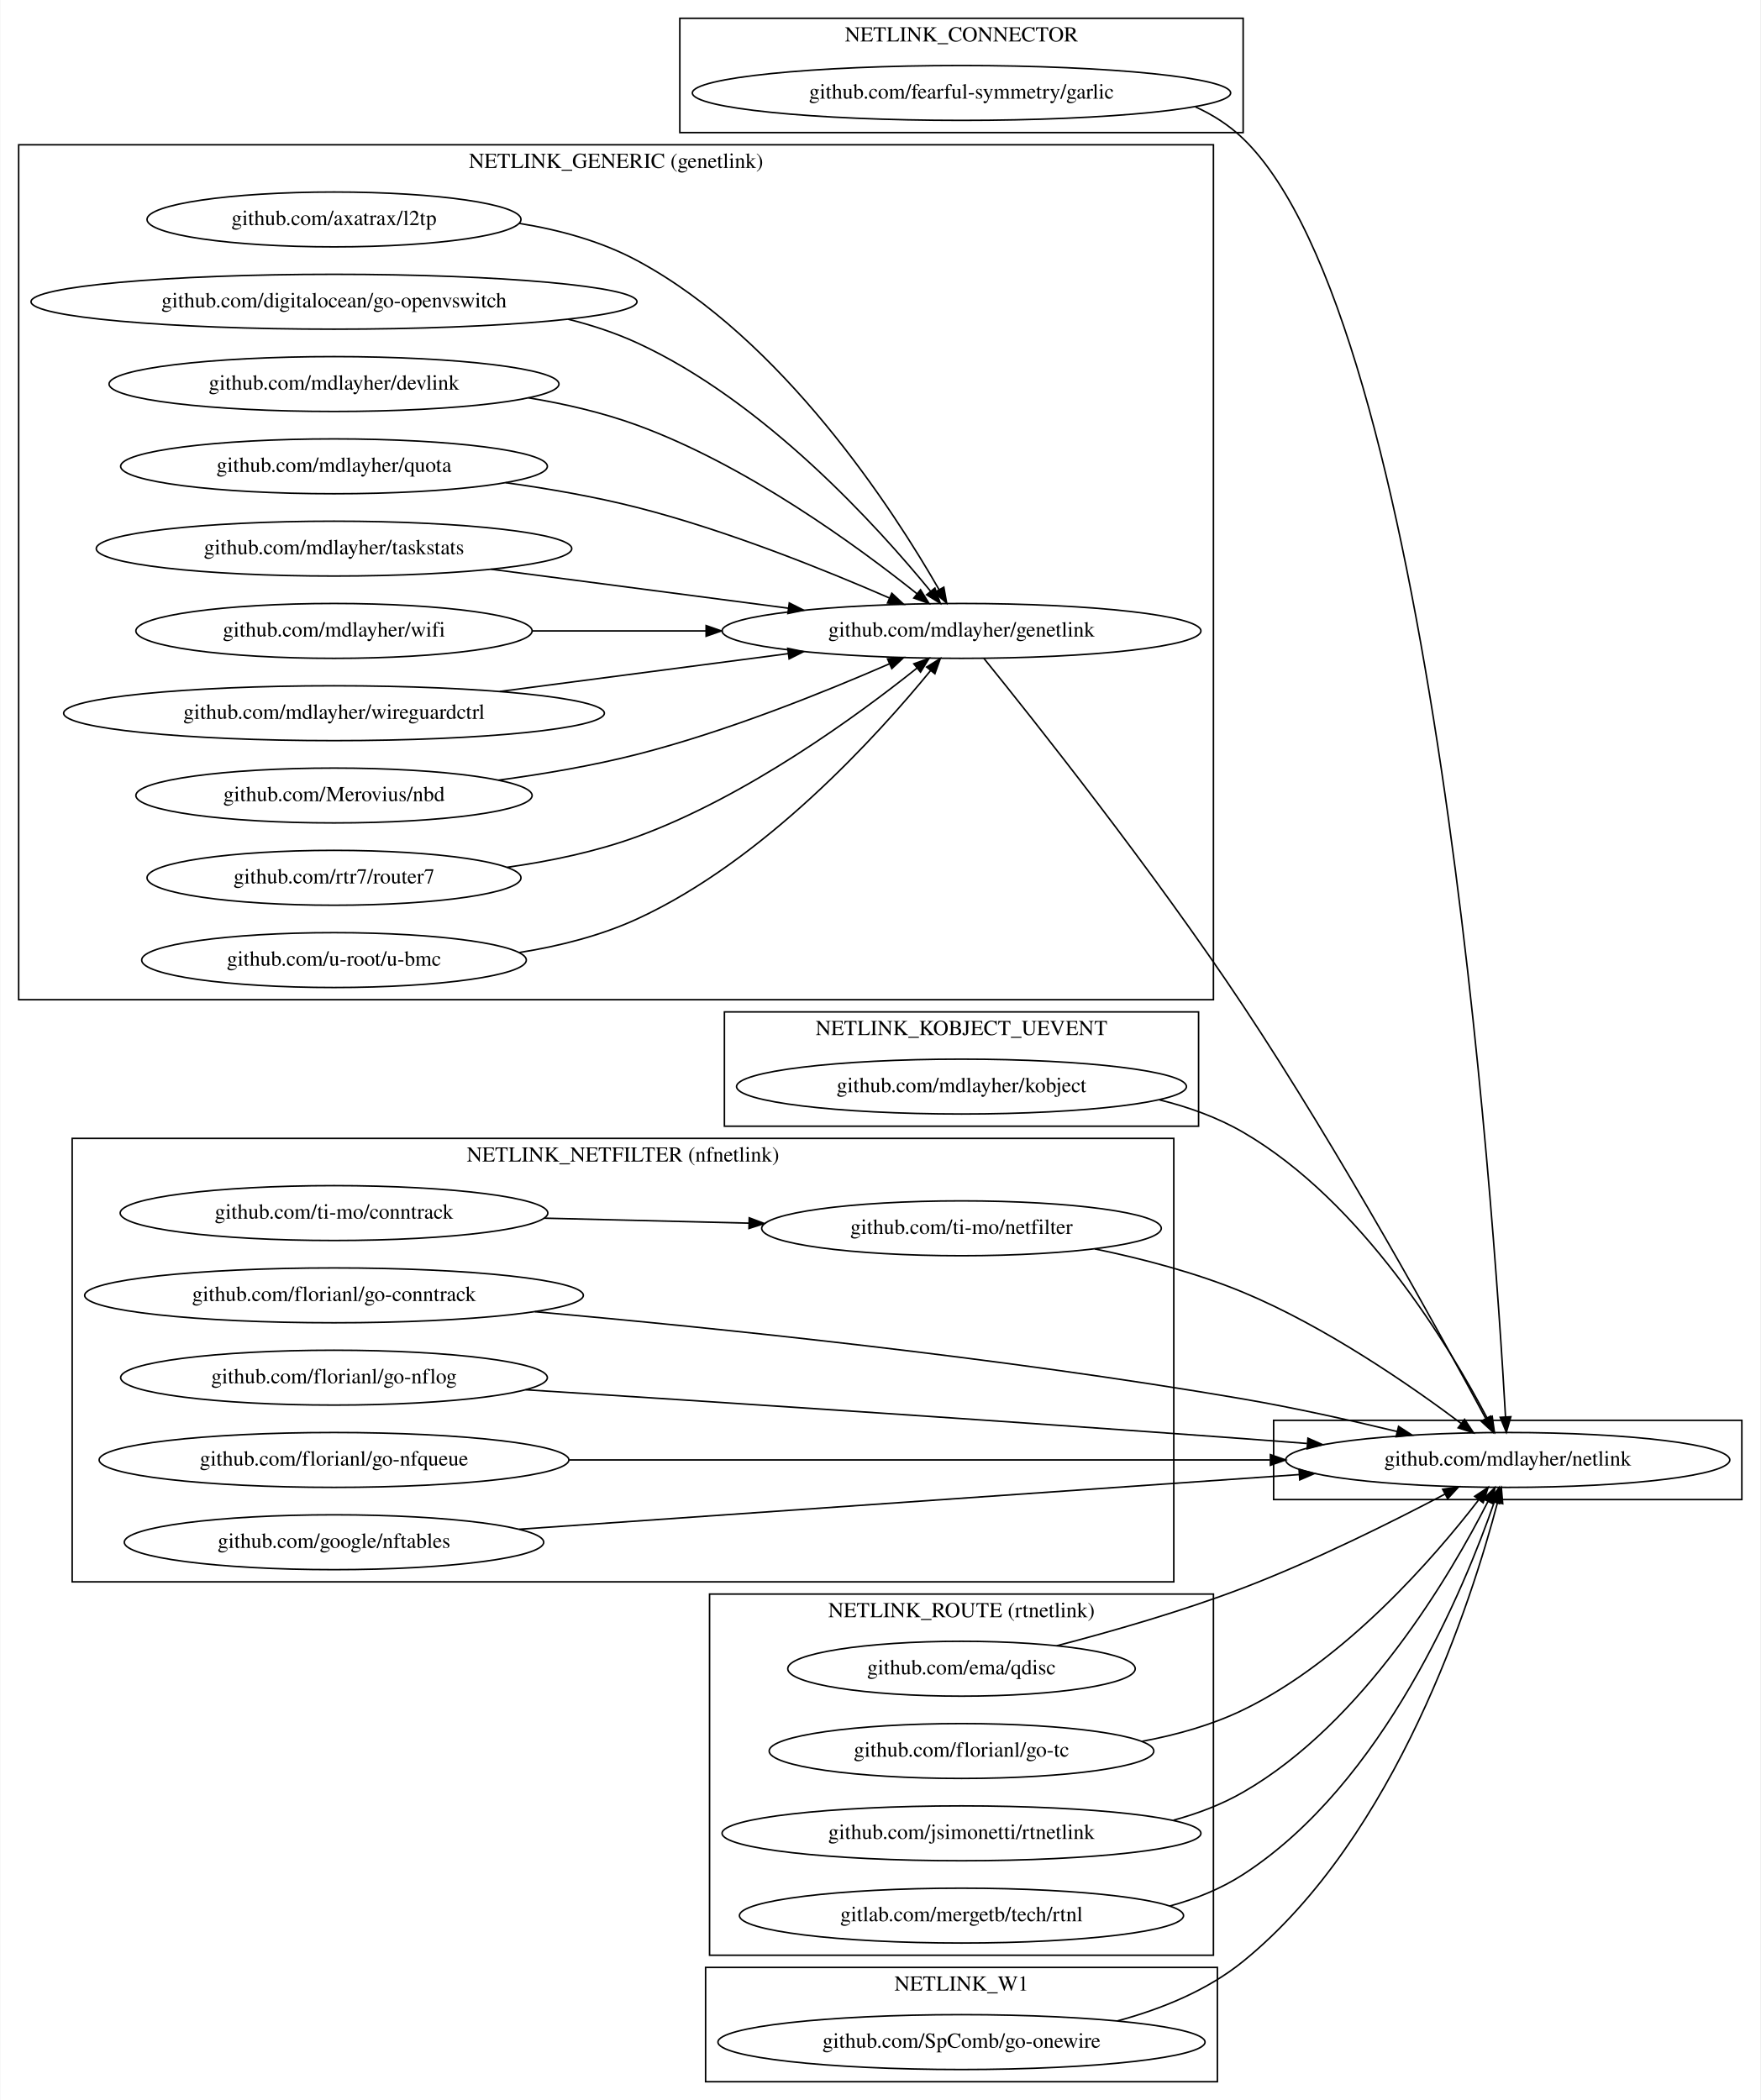
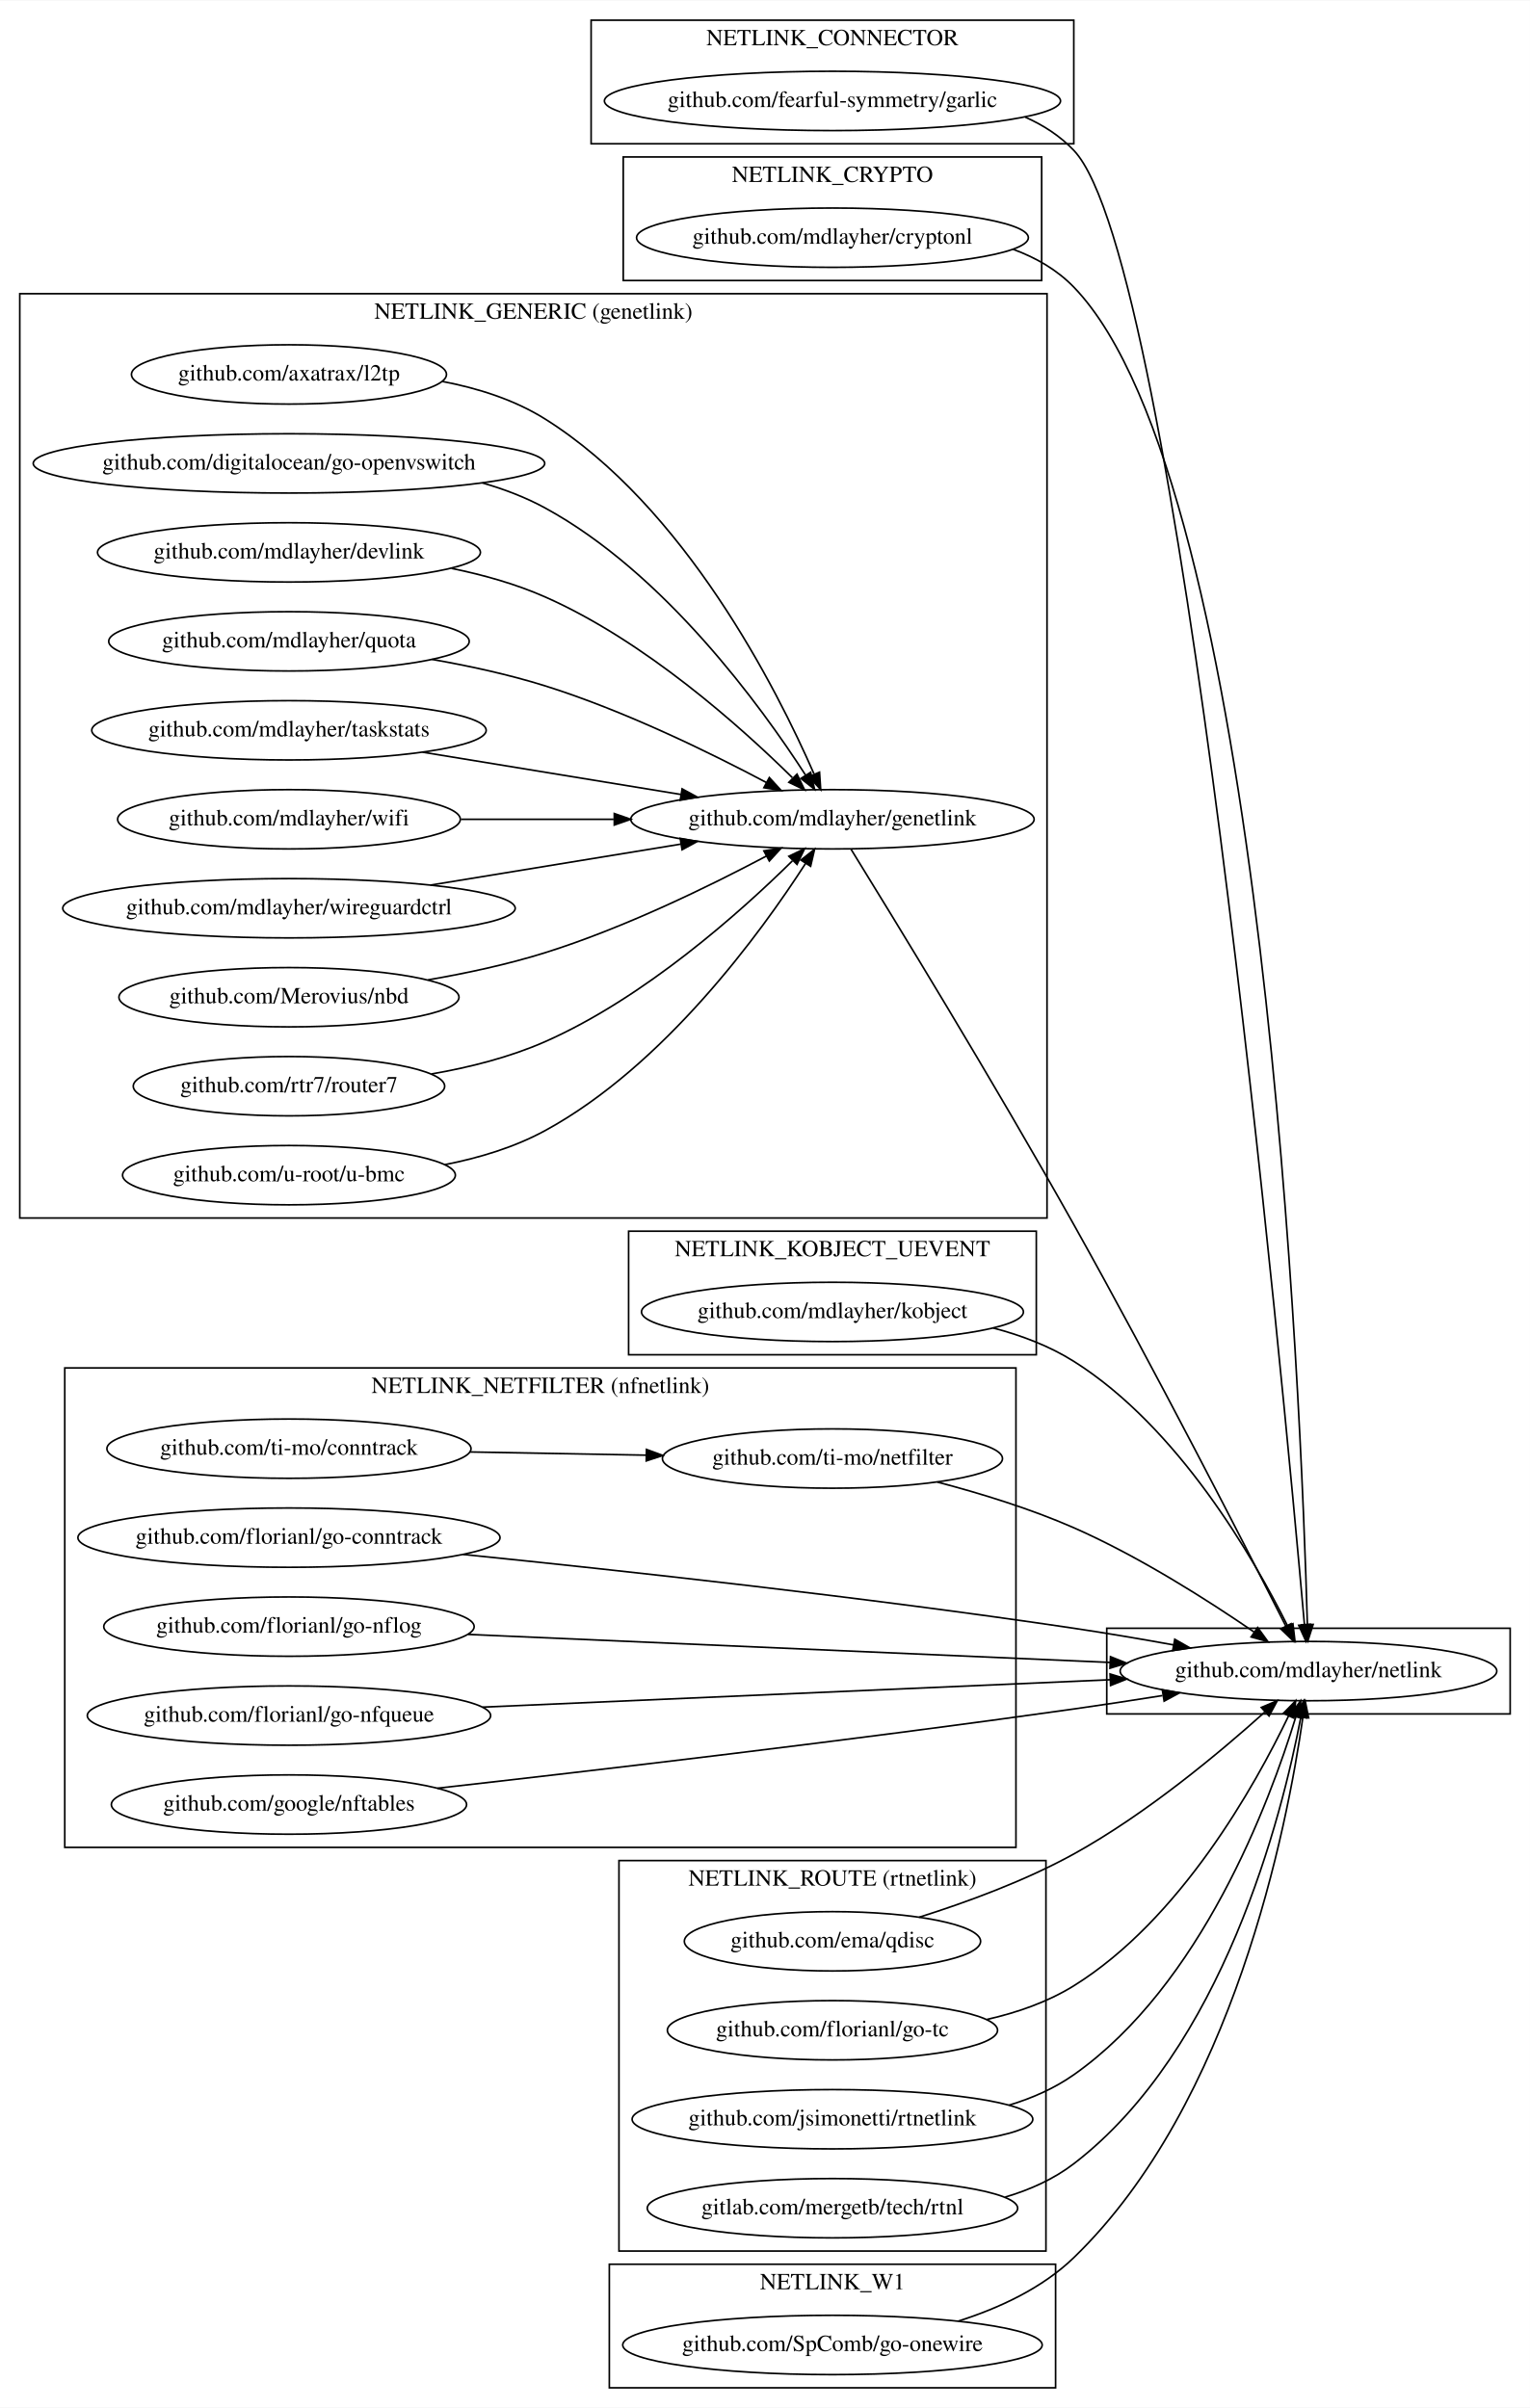
- <svg xmlns="http://www.w3.org/2000/svg" xmlns:xlink="http://www.w3.org/1999/xlink" width="1155pt" height="1378pt" viewBox="0.00 0.00 1154.51 1378.00">
-   <g id="graph0" class="graph" transform="scale(1 1) rotate(0) translate(4 1374)">
-     <polygon fill="#ffffff" stroke="transparent" points="-4,4 -4,-1374 1150.507,-1374 1150.507,4 -4,4" />
+ <svg xmlns="http://www.w3.org/2000/svg" xmlns:xlink="http://www.w3.org/1999/xlink" width="928pt" height="1461pt" viewBox="0.00 0.00 928.33 1461.00">
+   <g id="graph0" class="graph" transform="scale(1 1) rotate(0) translate(4 1457)">
+     <polygon fill="#ffffff" stroke="transparent" points="-4,4 -4,-1457 924.328,-1457 924.328,4 -4,4" />
    <g id="clust1" class="cluster">
-       <polygon fill="none" stroke="#000000" points="831.333,-390 831.333,-442 1138.507,-442 1138.507,-390 831.333,-390" />
+       <polygon fill="none" stroke="#000000" points="667.548,-417 667.548,-469 912.328,-469 912.328,-417 667.548,-417" />
    </g>
    <g id="clust2" class="cluster">
-       <polygon fill="none" stroke="#000000" points="441.765,-1287 441.765,-1362 811.333,-1362 811.333,-1287 441.765,-1287" />
-       <text text-anchor="middle" x="626.549" y="-1346.8" font-family="Times,serif" font-size="14.00" fill="#000000">NETLINK_CONNECTOR</text>
+       <polygon fill="none" stroke="#000000" points="354.672,-1370 354.672,-1445 647.548,-1445 647.548,-1370 354.672,-1370" />
+       <text text-anchor="middle" x="501.11" y="-1429.8" font-family="Times,serif" font-size="14.00" fill="#000000">NETLINK_CONNECTOR</text>
    </g>
    <g id="clust4" class="cluster">
-       <polygon fill="none" stroke="#000000" points="8,-718 8,-1279 791.835,-1279 791.835,-718 8,-718" />
-       <text text-anchor="middle" x="399.918" y="-1263.8" font-family="Times,serif" font-size="14.00" fill="#000000">NETLINK_GENERIC (genetlink)</text>
+       <polygon fill="none" stroke="#000000" points="374.171,-1287 374.171,-1362 628.05,-1362 628.05,-1287 374.171,-1287" />
+       <text text-anchor="middle" x="501.11" y="-1346.8" font-family="Times,serif" font-size="14.00" fill="#000000">NETLINK_CRYPTO</text>
    </g>
    <g id="clust6" class="cluster">
-       <polygon fill="none" stroke="#000000" points="471.012,-635 471.012,-710 782.086,-710 782.086,-635 471.012,-635" />
-       <text text-anchor="middle" x="626.549" y="-694.8" font-family="Times,serif" font-size="14.00" fill="#000000">NETLINK_KOBJECT_UEVENT</text>
+       <polygon fill="none" stroke="#000000" points="8,-718 8,-1279 631.299,-1279 631.299,-718 8,-718" />
+       <text text-anchor="middle" x="319.65" y="-1263.8" font-family="Times,serif" font-size="14.00" fill="#000000">NETLINK_GENERIC (genetlink)</text>
    </g>
    <g id="clust8" class="cluster">
-       <polygon fill="none" stroke="#000000" points="43.097,-336 43.097,-627 765.837,-627 765.837,-336 43.097,-336" />
-       <text text-anchor="middle" x="404.467" y="-611.8" font-family="Times,serif" font-size="14.00" fill="#000000">NETLINK_NETFILTER (nfnetlink)</text>
-     </g>
-     <g id="clust11" class="cluster">
-       <polygon fill="none" stroke="#000000" points="461.263,-91 461.263,-328 791.835,-328 791.835,-91 461.263,-91" />
-       <text text-anchor="middle" x="626.549" y="-312.8" font-family="Times,serif" font-size="14.00" fill="#000000">NETLINK_ROUTE (rtnetlink)</text>
+       <polygon fill="none" stroke="#000000" points="377.42,-635 377.42,-710 624.8,-710 624.8,-635 377.42,-635" />
+       <text text-anchor="middle" x="501.11" y="-694.8" font-family="Times,serif" font-size="14.00" fill="#000000">NETLINK_KOBJECT_UEVENT</text>
+     </g>
+     <g id="clust10" class="cluster">
+       <polygon fill="none" stroke="#000000" points="35.298,-336 35.298,-627 612.451,-627 612.451,-336 35.298,-336" />
+       <text text-anchor="middle" x="323.874" y="-611.8" font-family="Times,serif" font-size="14.00" fill="#000000">NETLINK_NETFILTER (nfnetlink)</text>
    </g>
    <g id="clust13" class="cluster">
-       <polygon fill="none" stroke="#000000" points="458.663,-8 458.663,-83 794.435,-83 794.435,-8 458.663,-8" />
-       <text text-anchor="middle" x="626.549" y="-67.8" font-family="Times,serif" font-size="14.00" fill="#000000">NETLINK_W1</text>
+       <polygon fill="none" stroke="#000000" points="371.571,-91 371.571,-328 630.649,-328 630.649,-91 371.571,-91" />
+       <text text-anchor="middle" x="501.11" y="-312.8" font-family="Times,serif" font-size="14.00" fill="#000000">NETLINK_ROUTE (rtnetlink)</text>
+     </g>
+     <g id="clust15" class="cluster">
+       <polygon fill="none" stroke="#000000" points="365.721,-8 365.721,-83 636.499,-83 636.499,-8 365.721,-8" />
+       <text text-anchor="middle" x="501.11" y="-67.8" font-family="Times,serif" font-size="14.00" fill="#000000">NETLINK_W1</text>
    </g>
    <g id="node1" class="node">
      <g id="a_node1">
        <a xlink:href="https://github.com/mdlayher/netlink" xlink:title="github.com/mdlayher/netlink">
-           <ellipse fill="none" stroke="#000000" cx="984.92" cy="-416" rx="145.674" ry="18" />
-           <text text-anchor="middle" x="984.92" y="-412.3" font-family="Times,serif" font-size="14.00" fill="#000000">github.com/mdlayher/netlink</text>
+           <ellipse fill="none" stroke="#000000" cx="789.938" cy="-443" rx="114.28" ry="18" />
+           <text text-anchor="middle" x="789.938" y="-439.3" font-family="Times,serif" font-size="14.00" fill="#000000">github.com/mdlayher/netlink</text>
        </a>
      </g>
    </g>
    <g id="node2" class="node">
      <g id="a_node2">
        <a xlink:href="https://github.com/fearful-symmetry/garlic" xlink:title="github.com/fearful-symmetry/garlic">
-           <ellipse fill="none" stroke="#000000" cx="626.549" cy="-1313" rx="176.569" ry="18" />
-           <text text-anchor="middle" x="626.549" y="-1309.3" font-family="Times,serif" font-size="14.00" fill="#000000">github.com/fearful-symmetry/garlic</text>
+           <ellipse fill="none" stroke="#000000" cx="501.11" cy="-1396" rx="138.375" ry="18" />
+           <text text-anchor="middle" x="501.11" y="-1392.3" font-family="Times,serif" font-size="14.00" fill="#000000">github.com/fearful-symmetry/garlic</text>
        </a>
      </g>
    </g>
    <g id="edge1" class="edge">
-       <path fill="none" stroke="#000000" d="M780.104,-1303.839C791.574,-1298.61 802.208,-1291.797 811.333,-1283 936.154,-1162.673 975.849,-579.686 983.461,-444.179" />
-       <polygon fill="#000000" stroke="#000000" points="986.957,-444.35 984.01,-434.173 979.967,-443.966 986.957,-444.35" />
+       <path fill="none" stroke="#000000" d="M618.09,-1386.168C629.097,-1381.294 639.227,-1374.739 647.548,-1366 711.289,-1299.056 774.458,-618.966 787.495,-471.224" />
+       <polygon fill="#000000" stroke="#000000" points="790.991,-471.418 788.379,-461.15 784.018,-470.806 790.991,-471.418" />
    </g>
    <g id="node3" class="node">
      <g id="a_node3">
-         <a xlink:href="https://github.com/mdlayher/genetlink" xlink:title="github.com/mdlayher/genetlink">
-           <ellipse fill="none" stroke="#000000" cx="626.549" cy="-960" rx="157.072" ry="18" />
-           <text text-anchor="middle" x="626.549" y="-956.3" font-family="Times,serif" font-size="14.00" fill="#000000">github.com/mdlayher/genetlink</text>
+         <a xlink:href="https://github.com/mdlayher/cryptonl" xlink:title="github.com/mdlayher/cryptonl">
+           <ellipse fill="none" stroke="#000000" cx="501.11" cy="-1313" rx="118.879" ry="18" />
+           <text text-anchor="middle" x="501.11" y="-1309.3" font-family="Times,serif" font-size="14.00" fill="#000000">github.com/mdlayher/cryptonl</text>
        </a>
      </g>
    </g>
    <g id="edge2" class="edge">
-       <path fill="none" stroke="#000000" d="M641.211,-942.017C673.503,-902.09 752.562,-802.57 811.333,-714 875.377,-617.485 941.758,-496.66 970.369,-443.386" />
-       <polygon fill="#000000" stroke="#000000" points="973.628,-444.713 975.263,-434.245 967.457,-441.409 973.628,-444.713" />
+       <path fill="none" stroke="#000000" d="M610.733,-1305.948C624.534,-1300.894 637.359,-1293.543 647.548,-1283 763.273,-1163.253 785.581,-604.297 789.275,-471.404" />
+       <polygon fill="#000000" stroke="#000000" points="792.779,-471.315 789.544,-461.226 785.781,-471.129 792.779,-471.315" />
    </g>
    <g id="node4" class="node">
      <g id="a_node4">
-         <a xlink:href="https://github.com/axatrax/l2tp" xlink:title="github.com/axatrax/l2tp">
-           <ellipse fill="none" stroke="#000000" cx="214.882" cy="-1230" rx="122.678" ry="18" />
-           <text text-anchor="middle" x="214.882" y="-1226.3" font-family="Times,serif" font-size="14.00" fill="#000000">github.com/axatrax/l2tp</text>
+         <a xlink:href="https://github.com/mdlayher/genetlink" xlink:title="github.com/mdlayher/genetlink">
+           <ellipse fill="none" stroke="#000000" cx="501.11" cy="-960" rx="122.379" ry="18" />
+           <text text-anchor="middle" x="501.11" y="-956.3" font-family="Times,serif" font-size="14.00" fill="#000000">github.com/mdlayher/genetlink</text>
        </a>
      </g>
    </g>
    <g id="edge3" class="edge">
-       <path fill="none" stroke="#000000" d="M336.47,-1227.409C363.08,-1223.111 390.286,-1215.622 413.765,-1203 509.316,-1151.633 581.968,-1039.129 611.764,-987.225" />
-       <polygon fill="#000000" stroke="#000000" points="614.953,-988.696 616.824,-978.268 608.858,-985.253 614.953,-988.696" />
+       <path fill="none" stroke="#000000" d="M512.282,-941.985C537.235,-901.588 599.111,-800.521 647.548,-714 696.835,-625.96 751.327,-519.464 776.2,-470.302" />
+       <polygon fill="#000000" stroke="#000000" points="779.384,-471.76 780.769,-461.256 773.136,-468.604 779.384,-471.76" />
    </g>
    <g id="node5" class="node">
      <g id="a_node5">
-         <a xlink:href="https://github.com/digitalocean/go-openvswitch" xlink:title="github.com/digitalocean/go-openvswitch">
-           <ellipse fill="none" stroke="#000000" cx="214.882" cy="-1176" rx="198.765" ry="18" />
-           <text text-anchor="middle" x="214.882" y="-1172.3" font-family="Times,serif" font-size="14.00" fill="#000000">github.com/digitalocean/go-openvswitch</text>
+         <a xlink:href="https://github.com/axatrax/l2tp" xlink:title="github.com/axatrax/l2tp">
+           <ellipse fill="none" stroke="#000000" cx="171.336" cy="-1230" rx="95.583" ry="18" />
+           <text text-anchor="middle" x="171.336" y="-1226.3" font-family="Times,serif" font-size="14.00" fill="#000000">github.com/axatrax/l2tp</text>
        </a>
      </g>
    </g>
    <g id="edge4" class="edge">
-       <path fill="none" stroke="#000000" d="M368.45,-1164.549C384.131,-1160.624 399.516,-1155.545 413.765,-1149 497.32,-1110.619 571.838,-1028.166 606.306,-985.997" />
-       <polygon fill="#000000" stroke="#000000" points="609.101,-988.106 612.656,-978.125 603.653,-983.711 609.101,-988.106" />
+       <path fill="none" stroke="#000000" d="M264.339,-1225.76C285.995,-1221.634 308.121,-1214.635 326.672,-1203 411.433,-1149.843 467.411,-1039.07 489.924,-987.507" />
+       <polygon fill="#000000" stroke="#000000" points="493.268,-988.589 493.979,-978.018 486.831,-985.838 493.268,-988.589" />
    </g>
    <g id="node6" class="node">
      <g id="a_node6">
-         <a xlink:href="https://github.com/mdlayher/devlink" xlink:title="github.com/mdlayher/devlink">
-           <ellipse fill="none" stroke="#000000" cx="214.882" cy="-1122" rx="147.574" ry="18" />
-           <text text-anchor="middle" x="214.882" y="-1118.3" font-family="Times,serif" font-size="14.00" fill="#000000">github.com/mdlayher/devlink</text>
+         <a xlink:href="https://github.com/digitalocean/go-openvswitch" xlink:title="github.com/digitalocean/go-openvswitch">
+           <ellipse fill="none" stroke="#000000" cx="171.336" cy="-1176" rx="155.173" ry="18" />
+           <text text-anchor="middle" x="171.336" y="-1172.3" font-family="Times,serif" font-size="14.00" fill="#000000">github.com/digitalocean/go-openvswitch</text>
        </a>
      </g>
    </g>
    <g id="edge5" class="edge">
-       <path fill="none" stroke="#000000" d="M342.584,-1112.942C366.683,-1108.927 391.344,-1103.188 413.765,-1095 485.509,-1068.799 558.359,-1015.55 597.441,-984.329" />
-       <polygon fill="#000000" stroke="#000000" points="599.674,-987.024 605.256,-978.019 595.277,-981.578 599.674,-987.024" />
+       <path fill="none" stroke="#000000" d="M288.675,-1164.173C301.933,-1160.365 314.894,-1155.416 326.672,-1149 399.005,-1109.6 457.668,-1028.849 484.804,-986.796" />
+       <polygon fill="#000000" stroke="#000000" points="487.859,-988.515 490.261,-978.196 481.948,-984.764 487.859,-988.515" />
    </g>
    <g id="node7" class="node">
      <g id="a_node7">
-         <a xlink:href="https://github.com/mdlayher/quota" xlink:title="github.com/mdlayher/quota">
-           <ellipse fill="none" stroke="#000000" cx="214.882" cy="-1068" rx="139.976" ry="18" />
-           <text text-anchor="middle" x="214.882" y="-1064.3" font-family="Times,serif" font-size="14.00" fill="#000000">github.com/mdlayher/quota</text>
+         <a xlink:href="https://github.com/mdlayher/devlink" xlink:title="github.com/mdlayher/devlink">
+           <ellipse fill="none" stroke="#000000" cx="171.336" cy="-1122" rx="116.18" ry="18" />
+           <text text-anchor="middle" x="171.336" y="-1118.3" font-family="Times,serif" font-size="14.00" fill="#000000">github.com/mdlayher/devlink</text>
        </a>
      </g>
    </g>
    <g id="edge6" class="edge">
-       <path fill="none" stroke="#000000" d="M327.506,-1057.271C355.904,-1053.322 386.16,-1048.029 413.765,-1041 472.347,-1026.083 536.874,-1000.081 579.337,-981.562" />
-       <polygon fill="#000000" stroke="#000000" points="580.836,-984.727 588.581,-977.497 578.018,-978.319 580.836,-984.727" />
+       <path fill="none" stroke="#000000" d="M270.007,-1112.281C289.303,-1108.333 309.016,-1102.787 326.672,-1095 387.075,-1068.361 445.229,-1016.381 476.773,-985.27" />
+       <polygon fill="#000000" stroke="#000000" points="479.608,-987.384 484.204,-977.838 474.658,-982.434 479.608,-987.384" />
    </g>
    <g id="node8" class="node">
      <g id="a_node8">
-         <a xlink:href="https://github.com/mdlayher/taskstats" xlink:title="github.com/mdlayher/taskstats">
-           <ellipse fill="none" stroke="#000000" cx="214.882" cy="-1014" rx="155.972" ry="18" />
-           <text text-anchor="middle" x="214.882" y="-1010.3" font-family="Times,serif" font-size="14.00" fill="#000000">github.com/mdlayher/taskstats</text>
+         <a xlink:href="https://github.com/mdlayher/quota" xlink:title="github.com/mdlayher/quota">
+           <ellipse fill="none" stroke="#000000" cx="171.336" cy="-1068" rx="109.381" ry="18" />
+           <text text-anchor="middle" x="171.336" y="-1064.3" font-family="Times,serif" font-size="14.00" fill="#000000">github.com/mdlayher/quota</text>
        </a>
      </g>
    </g>
    <g id="edge7" class="edge">
-       <path fill="none" stroke="#000000" d="M317.966,-1000.478C377.3,-992.695 451.953,-982.903 512.969,-974.899" />
-       <polygon fill="#000000" stroke="#000000" points="513.568,-978.35 523.028,-973.579 512.658,-971.41 513.568,-978.35" />
+       <path fill="none" stroke="#000000" d="M258.164,-1057.045C280.751,-1053.075 304.86,-1047.829 326.672,-1041 374.644,-1025.981 426.52,-1000.615 461.118,-982.264" />
+       <polygon fill="#000000" stroke="#000000" points="462.802,-985.333 469.964,-977.525 459.497,-979.163 462.802,-985.333" />
    </g>
    <g id="node9" class="node">
      <g id="a_node9">
-         <a xlink:href="https://github.com/mdlayher/wifi" xlink:title="github.com/mdlayher/wifi">
-           <ellipse fill="none" stroke="#000000" cx="214.882" cy="-960" rx="129.977" ry="18" />
-           <text text-anchor="middle" x="214.882" y="-956.3" font-family="Times,serif" font-size="14.00" fill="#000000">github.com/mdlayher/wifi</text>
+         <a xlink:href="https://github.com/mdlayher/taskstats" xlink:title="github.com/mdlayher/taskstats">
+           <ellipse fill="none" stroke="#000000" cx="171.336" cy="-1014" rx="119.679" ry="18" />
+           <text text-anchor="middle" x="171.336" y="-1010.3" font-family="Times,serif" font-size="14.00" fill="#000000">github.com/mdlayher/taskstats</text>
        </a>
      </g>
    </g>
    <g id="edge8" class="edge">
-       <path fill="none" stroke="#000000" d="M345.136,-960C381.247,-960 420.963,-960 458.886,-960" />
-       <polygon fill="#000000" stroke="#000000" points="459.006,-963.5 469.006,-960 459.006,-956.5 459.006,-963.5" />
+       <path fill="none" stroke="#000000" d="M252.43,-1000.721C299.889,-992.95 359.962,-983.113 409.175,-975.054" />
+       <polygon fill="#000000" stroke="#000000" points="409.881,-978.485 419.184,-973.415 408.75,-971.577 409.881,-978.485" />
    </g>
    <g id="node10" class="node">
      <g id="a_node10">
-         <a xlink:href="https://github.com/mdlayher/wireguardctrl" xlink:title="github.com/mdlayher/wireguardctrl">
-           <ellipse fill="none" stroke="#000000" cx="214.882" cy="-906" rx="177.369" ry="18" />
-           <text text-anchor="middle" x="214.882" y="-902.3" font-family="Times,serif" font-size="14.00" fill="#000000">github.com/mdlayher/wireguardctrl</text>
+         <a xlink:href="https://github.com/mdlayher/wifi" xlink:title="github.com/mdlayher/wifi">
+           <ellipse fill="none" stroke="#000000" cx="171.336" cy="-960" rx="103.981" ry="18" />
+           <text text-anchor="middle" x="171.336" y="-956.3" font-family="Times,serif" font-size="14.00" fill="#000000">github.com/mdlayher/wifi</text>
        </a>
      </g>
    </g>
    <g id="edge9" class="edge">
-       <path fill="none" stroke="#000000" d="M323.581,-920.259C381.904,-927.909 453.728,-937.33 512.803,-945.08" />
-       <polygon fill="#000000" stroke="#000000" points="512.552,-948.577 522.923,-946.407 513.463,-941.636 512.552,-948.577" />
+       <path fill="none" stroke="#000000" d="M275.679,-960C305.093,-960 337.492,-960 368.332,-960" />
+       <polygon fill="#000000" stroke="#000000" points="368.725,-963.5 378.725,-960 368.724,-956.5 368.725,-963.5" />
    </g>
    <g id="node11" class="node">
      <g id="a_node11">
-         <a xlink:href="https://github.com/Merovius/nbd" xlink:title="github.com/Merovius/nbd">
-           <ellipse fill="none" stroke="#000000" cx="214.882" cy="-852" rx="129.977" ry="18" />
-           <text text-anchor="middle" x="214.882" y="-848.3" font-family="Times,serif" font-size="14.00" fill="#000000">github.com/Merovius/nbd</text>
+         <a xlink:href="https://github.com/mdlayher/wireguardctrl" xlink:title="github.com/mdlayher/wireguardctrl">
+           <ellipse fill="none" stroke="#000000" cx="171.336" cy="-906" rx="137.276" ry="18" />
+           <text text-anchor="middle" x="171.336" y="-902.3" font-family="Times,serif" font-size="14.00" fill="#000000">github.com/mdlayher/wireguardctrl</text>
        </a>
      </g>
    </g>
    <g id="edge10" class="edge">
-       <path fill="none" stroke="#000000" d="M322.834,-862.089C352.565,-866.1 384.64,-871.584 413.765,-879 472.347,-893.917 536.874,-919.919 579.337,-938.438" />
-       <polygon fill="#000000" stroke="#000000" points="578.018,-941.681 588.581,-942.503 580.836,-935.273 578.018,-941.681" />
+       <path fill="none" stroke="#000000" d="M257.12,-920.047C303.8,-927.691 361.565,-937.15 409.17,-944.945" />
+       <polygon fill="#000000" stroke="#000000" points="408.732,-948.42 419.166,-946.582 409.863,-941.512 408.732,-948.42" />
    </g>
    <g id="node12" class="node">
      <g id="a_node12">
-         <a xlink:href="https://github.com/rtr7/router7" xlink:title="github.com/rtr7/router7">
-           <ellipse fill="none" stroke="#000000" cx="214.882" cy="-798" rx="122.678" ry="18" />
-           <text text-anchor="middle" x="214.882" y="-794.3" font-family="Times,serif" font-size="14.00" fill="#000000">github.com/rtr7/router7</text>
+         <a xlink:href="https://github.com/Merovius/nbd" xlink:title="github.com/Merovius/nbd">
+           <ellipse fill="none" stroke="#000000" cx="171.336" cy="-852" rx="103.182" ry="18" />
+           <text text-anchor="middle" x="171.336" y="-848.3" font-family="Times,serif" font-size="14.00" fill="#000000">github.com/Merovius/nbd</text>
        </a>
      </g>
    </g>
    <g id="edge11" class="edge">
-       <path fill="none" stroke="#000000" d="M328.424,-804.88C356.875,-808.906 386.926,-815.198 413.765,-825 485.509,-851.201 558.359,-904.45 597.441,-935.671" />
-       <polygon fill="#000000" stroke="#000000" points="595.277,-938.422 605.256,-941.981 599.674,-932.976 595.277,-938.422" />
+       <path fill="none" stroke="#000000" d="M255.736,-862.532C279.016,-866.55 304.077,-871.926 326.672,-879 374.644,-894.019 426.52,-919.385 461.118,-937.736" />
+       <polygon fill="#000000" stroke="#000000" points="459.497,-940.837 469.964,-942.475 462.802,-934.667 459.497,-940.837" />
    </g>
    <g id="node13" class="node">
      <g id="a_node13">
-         <a xlink:href="https://github.com/u-root/u-bmc" xlink:title="github.com/u-root/u-bmc">
-           <ellipse fill="none" stroke="#000000" cx="214.882" cy="-744" rx="126.178" ry="18" />
-           <text text-anchor="middle" x="214.882" y="-740.3" font-family="Times,serif" font-size="14.00" fill="#000000">github.com/u-root/u-bmc</text>
+         <a xlink:href="https://github.com/rtr7/router7" xlink:title="github.com/rtr7/router7">
+           <ellipse fill="none" stroke="#000000" cx="171.336" cy="-798" rx="94.484" ry="18" />
+           <text text-anchor="middle" x="171.336" y="-794.3" font-family="Times,serif" font-size="14.00" fill="#000000">github.com/rtr7/router7</text>
        </a>
      </g>
    </g>
    <g id="edge12" class="edge">
-       <path fill="none" stroke="#000000" d="M336.418,-748.962C362.754,-753.166 389.858,-760.019 413.765,-771 497.32,-809.381 571.838,-891.834 606.306,-934.003" />
-       <polygon fill="#000000" stroke="#000000" points="603.653,-936.289 612.656,-941.875 609.101,-931.894 603.653,-936.289" />
+       <path fill="none" stroke="#000000" d="M257.77,-805.409C280.822,-809.409 305.259,-815.556 326.672,-825 387.075,-851.639 445.229,-903.619 476.773,-934.73" />
+       <polygon fill="#000000" stroke="#000000" points="474.658,-937.566 484.204,-942.162 479.608,-932.616 474.658,-937.566" />
    </g>
    <g id="node14" class="node">
      <g id="a_node14">
-         <a xlink:href="https://github.com/mdlayher/kobject" xlink:title="github.com/mdlayher/kobject">
-           <ellipse fill="none" stroke="#000000" cx="626.549" cy="-661" rx="147.574" ry="18" />
-           <text text-anchor="middle" x="626.549" y="-657.3" font-family="Times,serif" font-size="14.00" fill="#000000">github.com/mdlayher/kobject</text>
+         <a xlink:href="https://github.com/u-root/u-bmc" xlink:title="github.com/u-root/u-bmc">
+           <ellipse fill="none" stroke="#000000" cx="171.336" cy="-744" rx="100.983" ry="18" />
+           <text text-anchor="middle" x="171.336" y="-740.3" font-family="Times,serif" font-size="14.00" fill="#000000">github.com/u-root/u-bmc</text>
        </a>
      </g>
    </g>
    <g id="edge13" class="edge">
-       <path fill="none" stroke="#000000" d="M756.472,-652.277C775.682,-647.532 794.612,-640.713 811.333,-631 889.727,-585.461 946.975,-489.993 971.577,-443.127" />
-       <polygon fill="#000000" stroke="#000000" points="974.725,-444.658 976.193,-434.166 968.502,-441.453 974.725,-444.658" />
+       <path fill="none" stroke="#000000" d="M265.819,-750.354C286.736,-754.458 308.163,-760.918 326.672,-771 399.005,-810.4 457.668,-891.151 484.804,-933.204" />
+       <polygon fill="#000000" stroke="#000000" points="481.948,-935.236 490.261,-941.804 487.859,-931.485 481.948,-935.236" />
    </g>
    <g id="node15" class="node">
      <g id="a_node15">
-         <a xlink:href="https://github.com/florianl/go-conntrack" xlink:title="github.com/florianl/go-conntrack">
-           <ellipse fill="none" stroke="#000000" cx="214.882" cy="-524" rx="163.571" ry="18" />
-           <text text-anchor="middle" x="214.882" y="-520.3" font-family="Times,serif" font-size="14.00" fill="#000000">github.com/florianl/go-conntrack</text>
+         <a xlink:href="https://github.com/mdlayher/kobject" xlink:title="github.com/mdlayher/kobject">
+           <ellipse fill="none" stroke="#000000" cx="501.11" cy="-661" rx="115.88" ry="18" />
+           <text text-anchor="middle" x="501.11" y="-657.3" font-family="Times,serif" font-size="14.00" fill="#000000">github.com/mdlayher/kobject</text>
        </a>
      </g>
    </g>
    <g id="edge14" class="edge">
-       <path fill="none" stroke="#000000" d="M346.681,-513.281C467.944,-502.401 652.504,-483.264 811.333,-456 844.751,-450.264 881.383,-442.104 912.346,-434.649" />
-       <polygon fill="#000000" stroke="#000000" points="913.299,-438.02 922.189,-432.258 911.646,-431.218 913.299,-438.02" />
+       <path fill="none" stroke="#000000" d="M598.653,-651.247C615.797,-646.743 632.838,-640.27 647.548,-631 711.016,-591.003 756.574,-511.953 777.347,-470.242" />
+       <polygon fill="#000000" stroke="#000000" points="780.514,-471.734 781.747,-461.211 774.221,-468.668 780.514,-471.734" />
    </g>
    <g id="node16" class="node">
      <g id="a_node16">
-         <a xlink:href="https://github.com/florianl/go-nflog" xlink:title="github.com/florianl/go-nflog">
-           <ellipse fill="none" stroke="#000000" cx="214.882" cy="-470" rx="139.976" ry="18" />
-           <text text-anchor="middle" x="214.882" y="-466.3" font-family="Times,serif" font-size="14.00" fill="#000000">github.com/florianl/go-nflog</text>
+         <a xlink:href="https://github.com/florianl/go-conntrack" xlink:title="github.com/florianl/go-conntrack">
+           <ellipse fill="none" stroke="#000000" cx="171.336" cy="-524" rx="128.077" ry="18" />
+           <text text-anchor="middle" x="171.336" y="-520.3" font-family="Times,serif" font-size="14.00" fill="#000000">github.com/florianl/go-conntrack</text>
        </a>
      </g>
    </g>
    <g id="edge15" class="edge">
-       <path fill="none" stroke="#000000" d="M340.587,-462.065C461.319,-454.327 648.836,-442.001 811.333,-430 824.921,-428.997 839.103,-427.913 853.25,-426.808" />
-       <polygon fill="#000000" stroke="#000000" points="853.841,-430.272 863.537,-426 853.293,-423.293 853.841,-430.272" />
+       <path fill="none" stroke="#000000" d="M277.047,-513.8C373.722,-503.995 520.572,-487.904 647.548,-469 667.216,-466.072 688.33,-462.47 708.116,-458.89" />
+       <polygon fill="#000000" stroke="#000000" points="708.81,-462.321 718.018,-457.081 707.552,-455.435 708.81,-462.321" />
    </g>
    <g id="node17" class="node">
      <g id="a_node17">
-         <a xlink:href="https://github.com/florianl/go-nfqueue" xlink:title="github.com/florianl/go-nfqueue">
-           <ellipse fill="none" stroke="#000000" cx="214.882" cy="-416" rx="154.073" ry="18" />
-           <text text-anchor="middle" x="214.882" y="-412.3" font-family="Times,serif" font-size="14.00" fill="#000000">github.com/florianl/go-nfqueue</text>
+         <a xlink:href="https://github.com/florianl/go-nflog" xlink:title="github.com/florianl/go-nflog">
+           <ellipse fill="none" stroke="#000000" cx="171.336" cy="-470" rx="112.38" ry="18" />
+           <text text-anchor="middle" x="171.336" y="-466.3" font-family="Times,serif" font-size="14.00" fill="#000000">github.com/florianl/go-nflog</text>
        </a>
      </g>
    </g>
    <g id="edge16" class="edge">
-       <path fill="none" stroke="#000000" d="M369.322,-416C502.826,-416 694.887,-416 828.862,-416" />
-       <polygon fill="#000000" stroke="#000000" points="829.212,-419.5 839.212,-416 829.212,-412.5 829.212,-419.5" />
+       <path fill="none" stroke="#000000" d="M280.151,-465.251C389.185,-460.492 556.624,-453.183 669.573,-448.253" />
+       <polygon fill="#000000" stroke="#000000" points="669.81,-451.747 679.648,-447.814 669.505,-444.753 669.81,-451.747" />
    </g>
    <g id="node18" class="node">
      <g id="a_node18">
-         <a xlink:href="https://github.com/google/nftables" xlink:title="github.com/google/nftables">
-           <ellipse fill="none" stroke="#000000" cx="214.882" cy="-362" rx="137.576" ry="18" />
-           <text text-anchor="middle" x="214.882" y="-358.3" font-family="Times,serif" font-size="14.00" fill="#000000">github.com/google/nftables</text>
+         <a xlink:href="https://github.com/florianl/go-nfqueue" xlink:title="github.com/florianl/go-nfqueue">
+           <ellipse fill="none" stroke="#000000" cx="171.336" cy="-416" rx="122.379" ry="18" />
+           <text text-anchor="middle" x="171.336" y="-412.3" font-family="Times,serif" font-size="14.00" fill="#000000">github.com/florianl/go-nfqueue</text>
        </a>
      </g>
    </g>
    <g id="edge17" class="edge">
-       <path fill="none" stroke="#000000" d="M336.472,-370.527C475.536,-380.279 702.683,-396.208 847.898,-406.391" />
-       <polygon fill="#000000" stroke="#000000" points="847.989,-409.906 858.209,-407.114 848.479,-402.923 847.989,-409.906" />
+       <path fill="none" stroke="#000000" d="M288.782,-421.126C397.859,-425.887 559.547,-432.944 669.556,-437.746" />
+       <polygon fill="#000000" stroke="#000000" points="669.561,-441.249 679.704,-438.189 669.866,-434.256 669.561,-441.249" />
    </g>
    <g id="node19" class="node">
      <g id="a_node19">
-         <a xlink:href="https://github.com/ti-mo/netfilter" xlink:title="github.com/ti-mo/netfilter">
-           <ellipse fill="none" stroke="#000000" cx="626.549" cy="-568" rx="131.077" ry="18" />
-           <text text-anchor="middle" x="626.549" y="-564.3" font-family="Times,serif" font-size="14.00" fill="#000000">github.com/ti-mo/netfilter</text>
+         <a xlink:href="https://github.com/google/nftables" xlink:title="github.com/google/nftables">
+           <ellipse fill="none" stroke="#000000" cx="171.336" cy="-362" rx="107.781" ry="18" />
+           <text text-anchor="middle" x="171.336" y="-358.3" font-family="Times,serif" font-size="14.00" fill="#000000">github.com/google/nftables</text>
        </a>
      </g>
    </g>
    <g id="edge18" class="edge">
-       <path fill="none" stroke="#000000" d="M714,-554.488C745.419,-547.99 780.653,-538.76 811.333,-526 865.238,-503.58 921.153,-464.879 954.486,-439.871" />
-       <polygon fill="#000000" stroke="#000000" points="956.604,-442.656 962.458,-433.826 952.375,-437.079 956.604,-442.656" />
+       <path fill="none" stroke="#000000" d="M261.439,-371.916C357.304,-382.713 513.338,-400.995 647.548,-420 664.958,-422.465 683.529,-425.309 701.316,-428.137" />
+       <polygon fill="#000000" stroke="#000000" points="701.255,-431.672 711.683,-429.798 702.363,-424.76 701.255,-431.672" />
    </g>
    <g id="node20" class="node">
      <g id="a_node20">
-         <a xlink:href="https://github.com/ti-mo/conntrack" xlink:title="github.com/ti-mo/conntrack">
-           <ellipse fill="none" stroke="#000000" cx="214.882" cy="-578" rx="140.275" ry="18" />
-           <text text-anchor="middle" x="214.882" y="-574.3" font-family="Times,serif" font-size="14.00" fill="#000000">github.com/ti-mo/conntrack</text>
+         <a xlink:href="https://github.com/ti-mo/netfilter" xlink:title="github.com/ti-mo/netfilter">
+           <ellipse fill="none" stroke="#000000" cx="501.11" cy="-572" rx="103.182" ry="18" />
+           <text text-anchor="middle" x="501.11" y="-568.3" font-family="Times,serif" font-size="14.00" fill="#000000">github.com/ti-mo/netfilter</text>
        </a>
      </g>
    </g>
    <g id="edge19" class="edge">
-       <path fill="none" stroke="#000000" d="M352.82,-574.649C396.067,-573.599 443.816,-572.439 487.162,-571.386" />
-       <polygon fill="#000000" stroke="#000000" points="487.295,-574.884 497.207,-571.142 487.125,-567.886 487.295,-574.884" />
+       <path fill="none" stroke="#000000" d="M564.765,-557.732C590.967,-550.844 621.275,-541.541 647.548,-530 687.209,-512.578 729.118,-485.826 757.117,-466.587" />
+       <polygon fill="#000000" stroke="#000000" points="759.124,-469.455 765.342,-460.877 755.132,-463.705 759.124,-469.455" />
    </g>
    <g id="node21" class="node">
      <g id="a_node21">
-         <a xlink:href="https://github.com/ema/qdisc" xlink:title="github.com/ema/qdisc">
-           <ellipse fill="none" stroke="#000000" cx="626.549" cy="-279" rx="113.98" ry="18" />
-           <text text-anchor="middle" x="626.549" y="-275.3" font-family="Times,serif" font-size="14.00" fill="#000000">github.com/ema/qdisc</text>
+         <a xlink:href="https://github.com/ti-mo/conntrack" xlink:title="github.com/ti-mo/conntrack">
+           <ellipse fill="none" stroke="#000000" cx="171.336" cy="-578" rx="110.48" ry="18" />
+           <text text-anchor="middle" x="171.336" y="-574.3" font-family="Times,serif" font-size="14.00" fill="#000000">github.com/ti-mo/conntrack</text>
        </a>
      </g>
    </g>
    <g id="edge20" class="edge">
-       <path fill="none" stroke="#000000" d="M689.013,-294.063C725.233,-303.501 771.429,-316.751 811.333,-332 857.985,-349.827 909.208,-375.399 943.835,-393.638" />
-       <polygon fill="#000000" stroke="#000000" points="942.231,-396.749 952.705,-398.341 945.51,-390.564 942.231,-396.749" />
+       <path fill="none" stroke="#000000" d="M281.146,-576.002C315.508,-575.377 353.476,-574.686 388.058,-574.057" />
+       <polygon fill="#000000" stroke="#000000" points="388.258,-577.554 398.193,-573.872 388.131,-570.555 388.258,-577.554" />
    </g>
    <g id="node22" class="node">
      <g id="a_node22">
-         <a xlink:href="https://github.com/florianl/go-tc" xlink:title="github.com/florianl/go-tc">
-           <ellipse fill="none" stroke="#000000" cx="626.549" cy="-225" rx="126.178" ry="18" />
-           <text text-anchor="middle" x="626.549" y="-221.3" font-family="Times,serif" font-size="14.00" fill="#000000">github.com/florianl/go-tc</text>
+         <a xlink:href="https://github.com/ema/qdisc" xlink:title="github.com/ema/qdisc">
+           <ellipse fill="none" stroke="#000000" cx="501.11" cy="-279" rx="89.885" ry="18" />
+           <text text-anchor="middle" x="501.11" y="-275.3" font-family="Times,serif" font-size="14.00" fill="#000000">github.com/ema/qdisc</text>
        </a>
      </g>
    </g>
    <g id="edge21" class="edge">
-       <path fill="none" stroke="#000000" d="M745.094,-231.381C767.837,-235.606 790.908,-242.107 811.333,-252 878.348,-284.459 936.771,-352.094 965.673,-389.572" />
-       <polygon fill="#000000" stroke="#000000" points="963.212,-392.119 972.045,-397.971 968.789,-387.888 963.212,-392.119" />
+       <path fill="none" stroke="#000000" d="M553.663,-293.594C582.359,-302.639 617.965,-315.658 647.548,-332 691.497,-356.279 736.197,-393.635 763.5,-418.196" />
+       <polygon fill="#000000" stroke="#000000" points="761.307,-420.932 771.059,-425.07 766.016,-415.753 761.307,-420.932" />
    </g>
    <g id="node23" class="node">
      <g id="a_node23">
-         <a xlink:href="https://github.com/jsimonetti/rtnetlink" xlink:title="github.com/jsimonetti/rtnetlink">
-           <ellipse fill="none" stroke="#000000" cx="626.549" cy="-171" rx="157.072" ry="18" />
-           <text text-anchor="middle" x="626.549" y="-167.3" font-family="Times,serif" font-size="14.00" fill="#000000">github.com/jsimonetti/rtnetlink</text>
+         <a xlink:href="https://github.com/florianl/go-tc" xlink:title="github.com/florianl/go-tc">
+           <ellipse fill="none" stroke="#000000" cx="501.11" cy="-225" rx="100.182" ry="18" />
+           <text text-anchor="middle" x="501.11" y="-221.3" font-family="Times,serif" font-size="14.00" fill="#000000">github.com/florianl/go-tc</text>
        </a>
      </g>
    </g>
    <g id="edge22" class="edge">
-       <path fill="none" stroke="#000000" d="M765.639,-179.619C781.666,-183.968 797.279,-189.921 811.333,-198 890.795,-243.678 947.713,-341.137 971.936,-388.722" />
-       <polygon fill="#000000" stroke="#000000" points="968.876,-390.429 976.474,-397.814 975.14,-387.303 968.876,-390.429" />
+       <path fill="none" stroke="#000000" d="M594.815,-231.563C613.242,-235.737 631.741,-242.172 647.548,-252 712.232,-292.217 757.537,-373.411 777.872,-415.816" />
+       <polygon fill="#000000" stroke="#000000" points="774.754,-417.412 782.167,-424.982 781.093,-414.442 774.754,-417.412" />
    </g>
    <g id="node24" class="node">
      <g id="a_node24">
-         <a xlink:href="https://gitlab.com/mergetb/tech/rtnl" xlink:title="gitlab.com/mergetb/tech/rtnl">
-           <ellipse fill="none" stroke="#000000" cx="626.549" cy="-117" rx="145.674" ry="18" />
-           <text text-anchor="middle" x="626.549" y="-113.3" font-family="Times,serif" font-size="14.00" fill="#000000">gitlab.com/mergetb/tech/rtnl</text>
+         <a xlink:href="https://github.com/jsimonetti/rtnetlink" xlink:title="github.com/jsimonetti/rtnetlink">
+           <ellipse fill="none" stroke="#000000" cx="501.11" cy="-171" rx="121.578" ry="18" />
+           <text text-anchor="middle" x="501.11" y="-167.3" font-family="Times,serif" font-size="14.00" fill="#000000">github.com/jsimonetti/rtnetlink</text>
        </a>
      </g>
    </g>
    <g id="edge23" class="edge">
-       <path fill="none" stroke="#000000" d="M763.153,-123.278C780.219,-127.922 796.767,-134.583 811.333,-144 903.672,-203.699 956.461,-331.755 976.064,-388.248" />
-       <polygon fill="#000000" stroke="#000000" points="972.82,-389.581 979.34,-397.932 979.451,-387.337 972.82,-389.581" />
+       <path fill="none" stroke="#000000" d="M608.293,-179.546C622.287,-183.795 635.815,-189.742 647.548,-198 724.892,-252.441 766.373,-363.291 782.235,-415.119" />
+       <polygon fill="#000000" stroke="#000000" points="778.953,-416.361 785.152,-424.953 785.664,-414.371 778.953,-416.361" />
    </g>
    <g id="node25" class="node">
      <g id="a_node25">
+         <a xlink:href="https://gitlab.com/mergetb/tech/rtnl" xlink:title="gitlab.com/mergetb/tech/rtnl">
+           <ellipse fill="none" stroke="#000000" cx="501.11" cy="-117" rx="112.38" ry="18" />
+           <text text-anchor="middle" x="501.11" y="-113.3" font-family="Times,serif" font-size="14.00" fill="#000000">gitlab.com/mergetb/tech/rtnl</text>
+         </a>
+       </g>
+     </g>
+     <g id="edge24" class="edge">
+       <path fill="none" stroke="#000000" d="M605.921,-123.755C620.901,-128.169 635.343,-134.638 647.548,-144 738.138,-213.49 773.864,-355.082 785.333,-415.106" />
+       <polygon fill="#000000" stroke="#000000" points="781.901,-415.796 787.143,-425.002 788.787,-414.536 781.901,-415.796" />
+     </g>
+     <g id="node26" class="node">
+       <g id="a_node26">
        <a xlink:href="https://github.com/SpComb/go-onewire" xlink:title="github.com/SpComb/go-onewire">
-           <ellipse fill="none" stroke="#000000" cx="626.549" cy="-34" rx="159.772" ry="18" />
-           <text text-anchor="middle" x="626.549" y="-30.3" font-family="Times,serif" font-size="14.00" fill="#000000">github.com/SpComb/go-onewire</text>
-         </a>
-       </g>
-     </g>
-     <g id="edge24" class="edge">
-       <path fill="none" stroke="#000000" d="M728.99,-47.932C757.931,-55.751 787.892,-67.954 811.333,-87 911.989,-168.782 961.545,-324.712 978.232,-388.132" />
-       <polygon fill="#000000" stroke="#000000" points="974.845,-389.016 980.716,-397.835 981.626,-387.279 974.845,-389.016" />
+           <ellipse fill="none" stroke="#000000" cx="501.11" cy="-34" rx="127.278" ry="18" />
+           <text text-anchor="middle" x="501.11" y="-30.3" font-family="Times,serif" font-size="14.00" fill="#000000">github.com/SpComb/go-onewire</text>
+         </a>
+       </g>
+     </g>
+     <g id="edge25" class="edge">
+       <path fill="none" stroke="#000000" d="M577.457,-48.473C602.316,-56.37 628.406,-68.484 647.548,-87 744.309,-180.599 777.053,-348.493 786.538,-414.879" />
+       <polygon fill="#000000" stroke="#000000" points="783.098,-415.555 787.913,-424.992 790.034,-414.612 783.098,-415.555" />
    </g>
  </g>
</svg>
